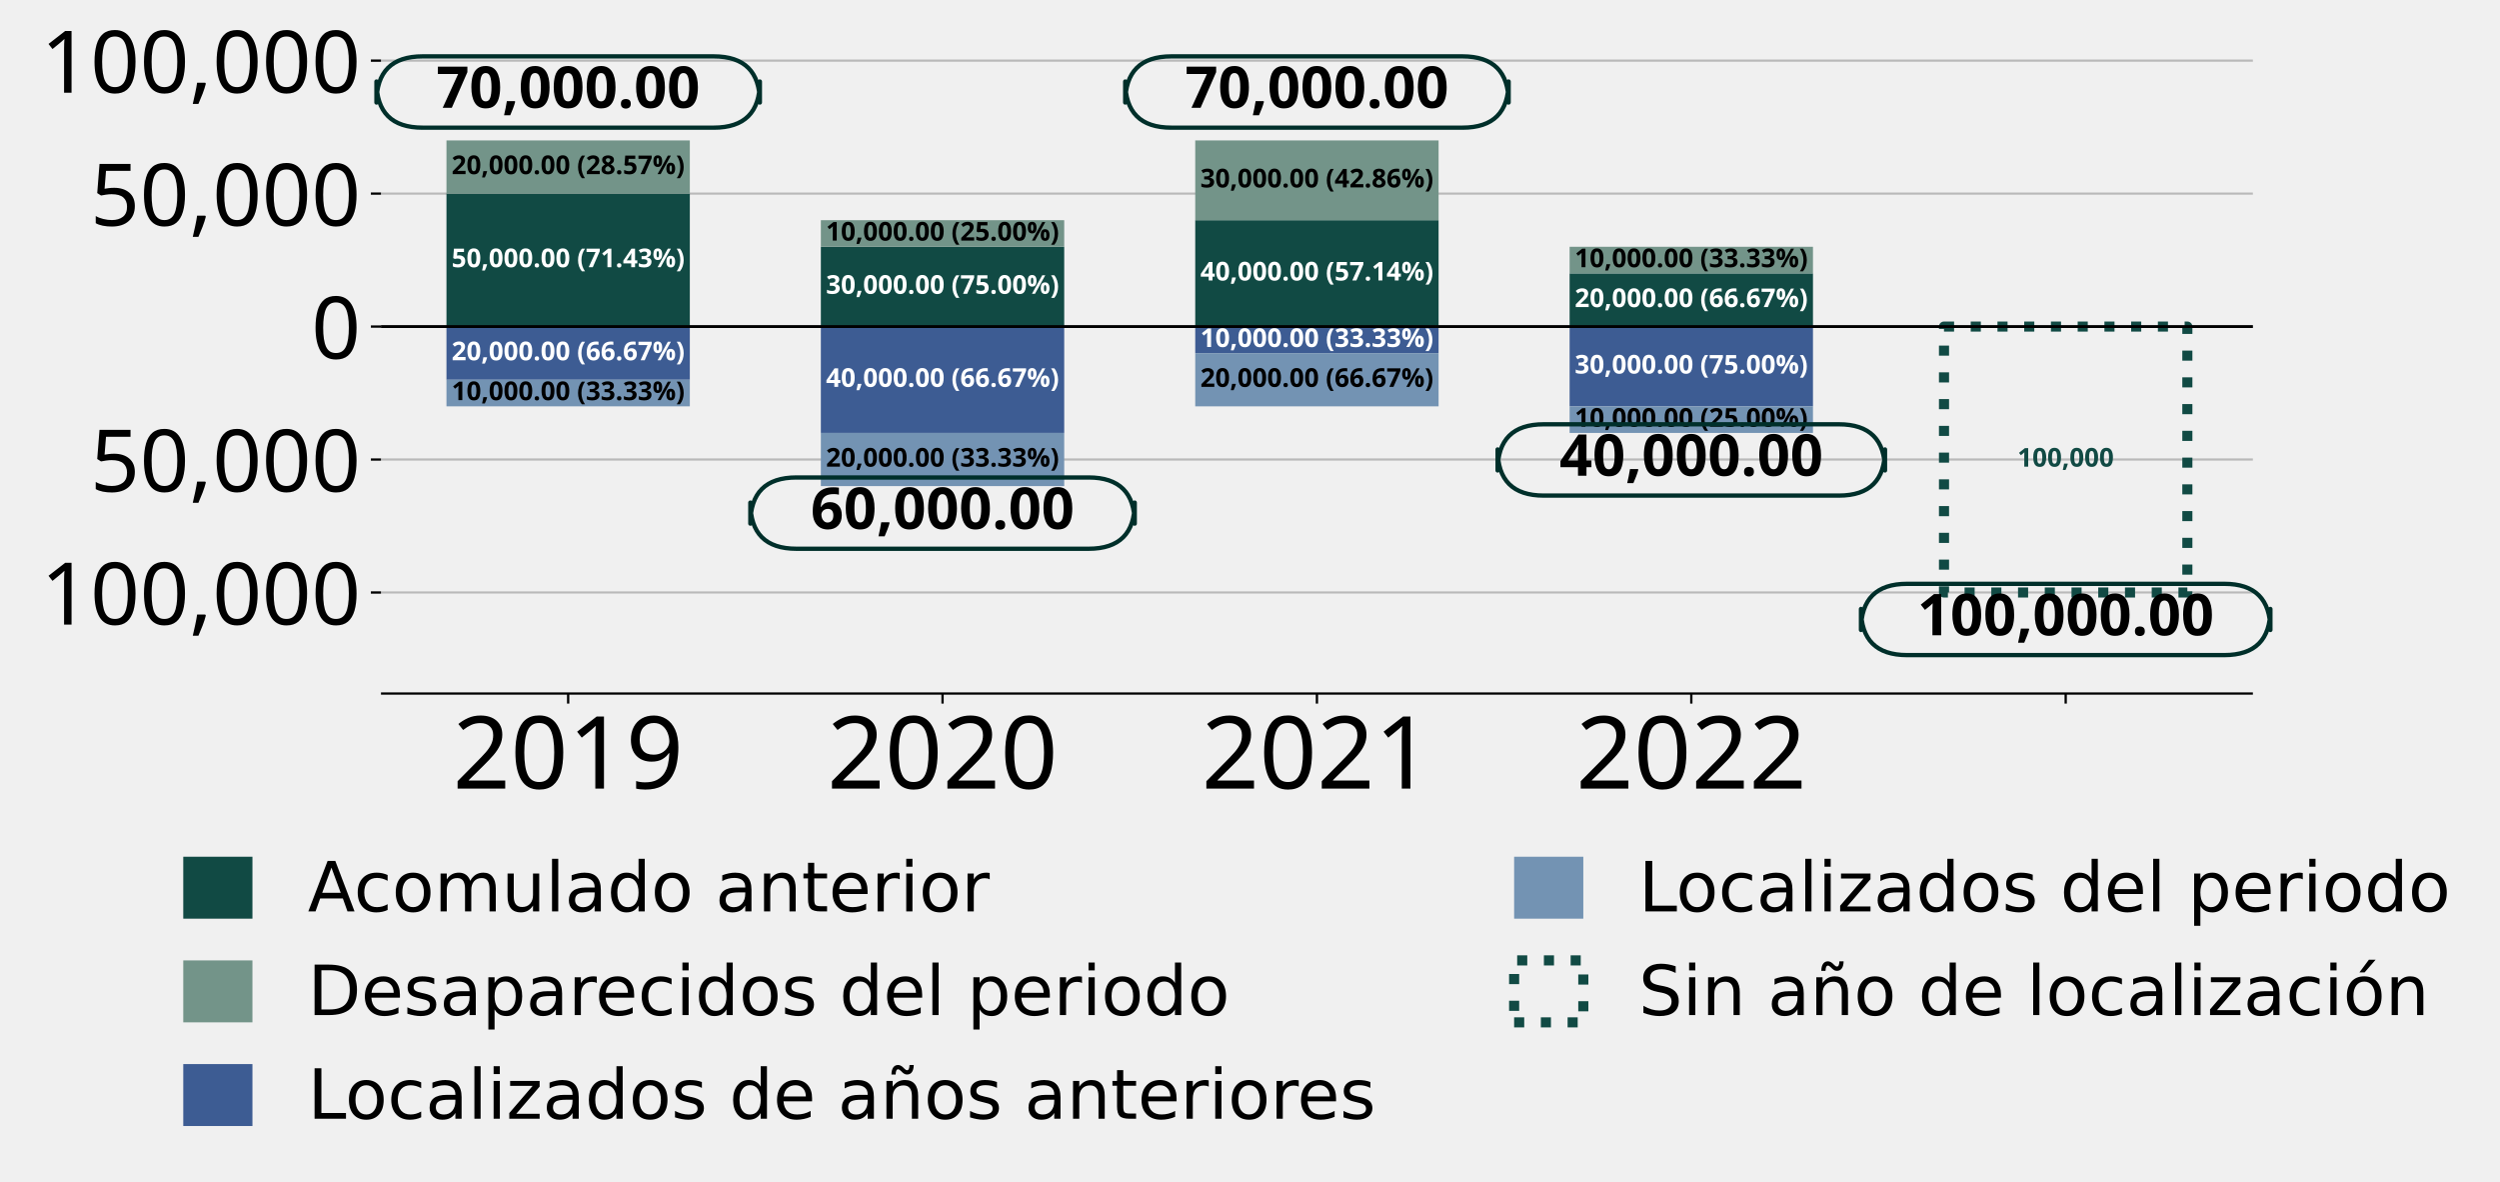
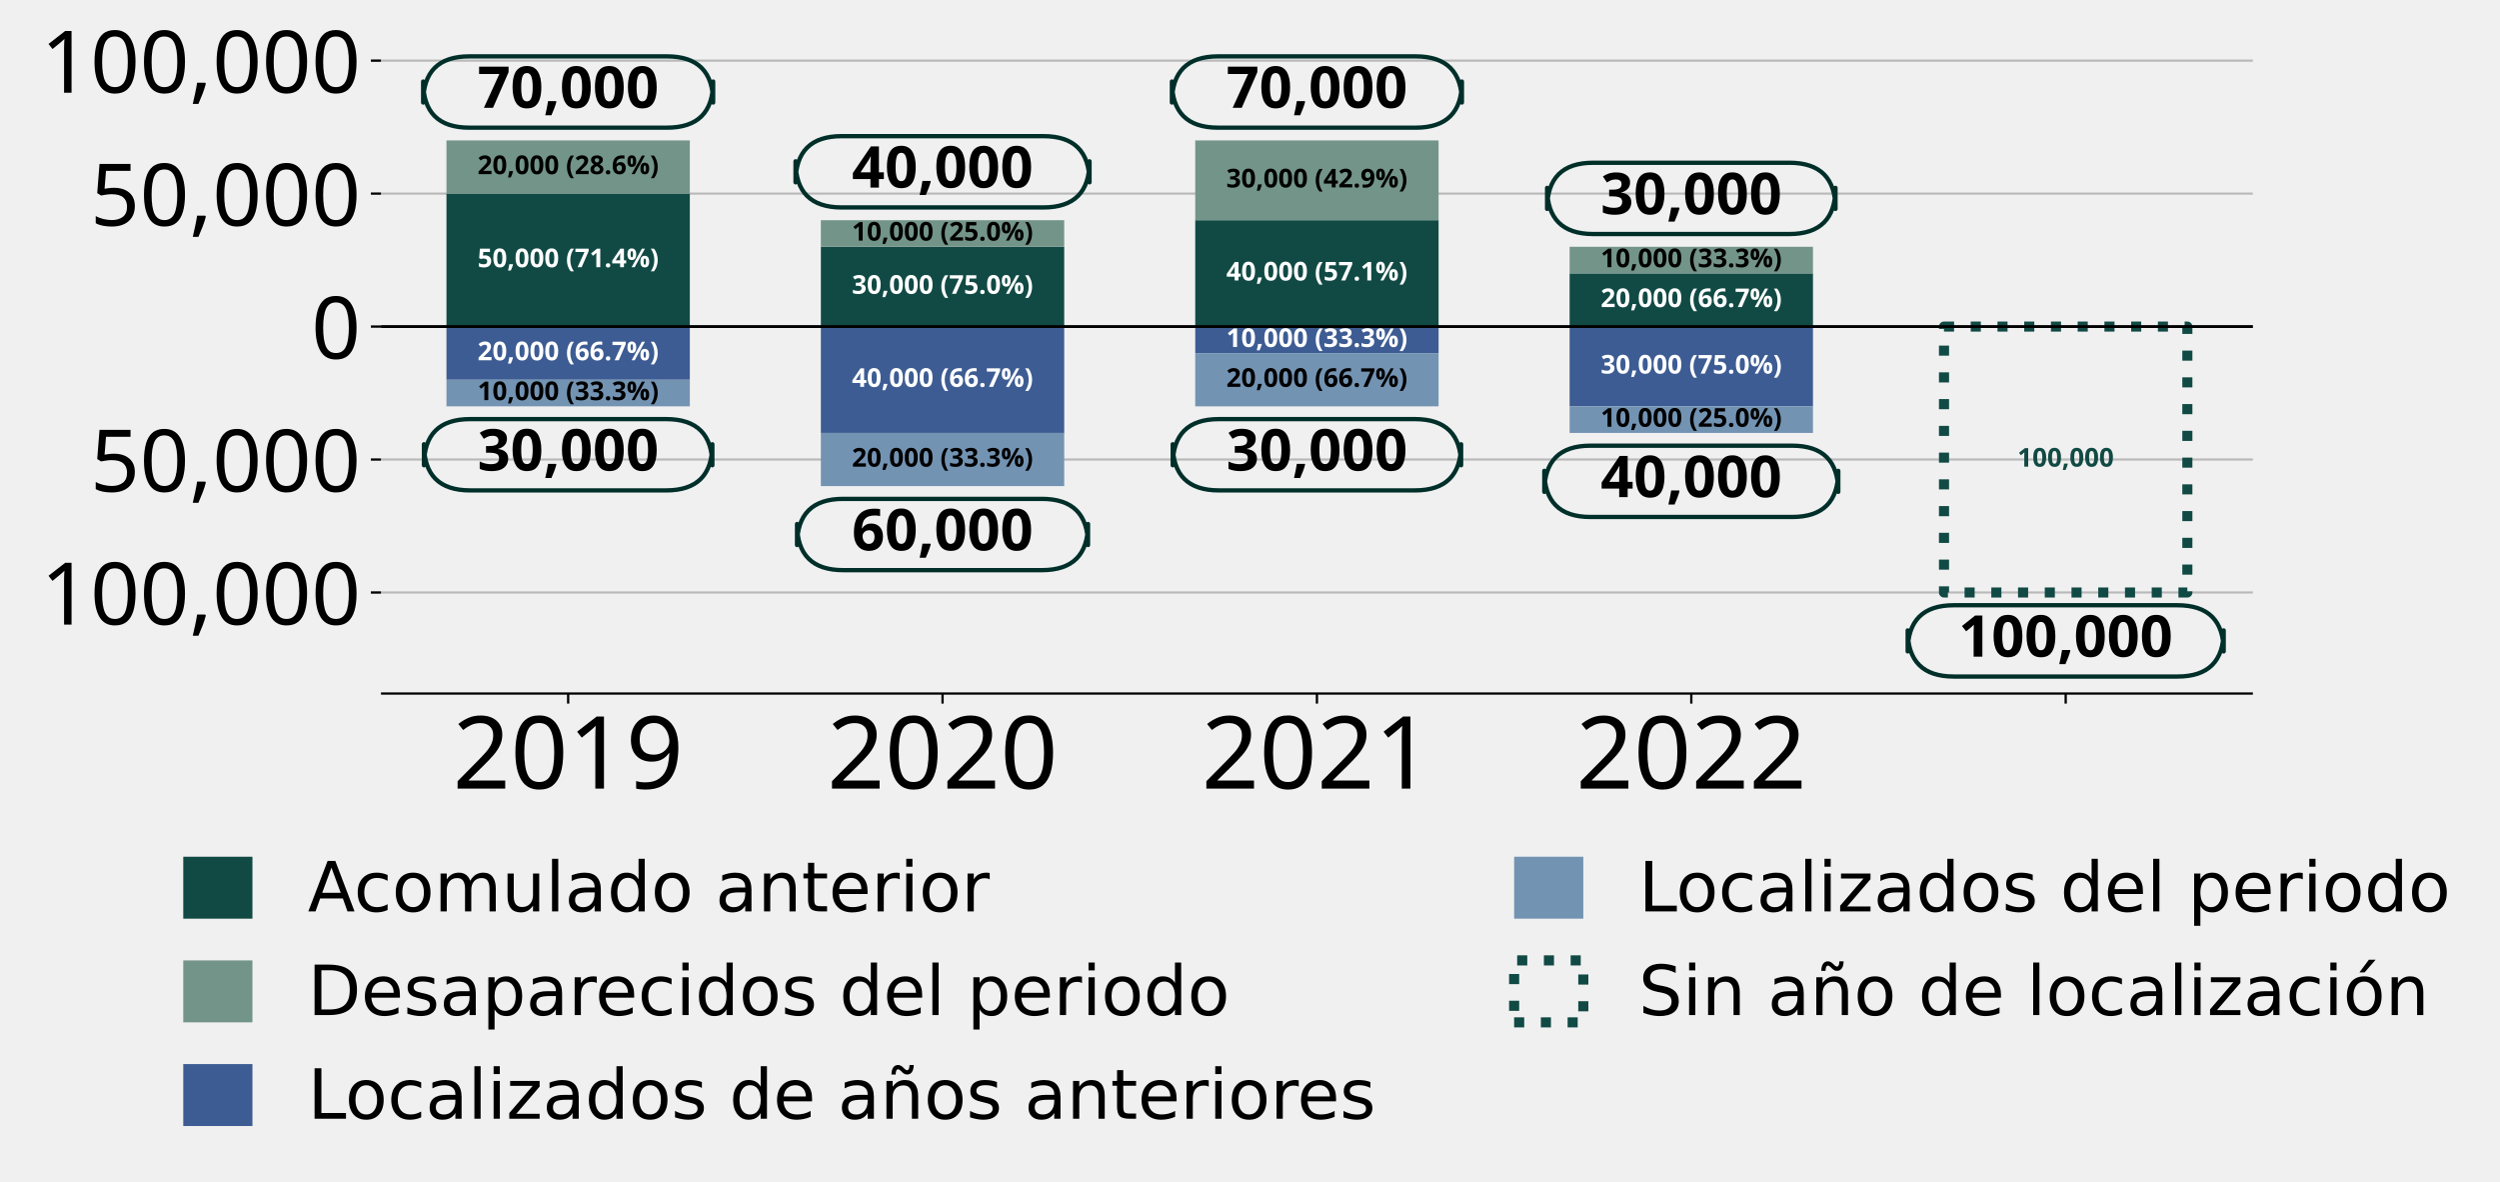
<svg xmlns="http://www.w3.org/2000/svg" xmlns:xlink="http://www.w3.org/1999/xlink" width="866.95pt" height="409.75pt" version="1.1" viewBox="0 0 866.95 409.75">
  <defs>
    <style type="text/css">*{stroke-linejoin: round; stroke-linecap: butt}</style>
  </defs>
  <path d="m0 409.75h866.95v-409.75h-866.95v409.75z" opacity="0" />
  <path d="m132.17 240.5h649.4v-233.3h-649.4v233.3z" opacity="0" />
  <defs>
    <path id="b" d="m0 0v3.5" stroke="#000" stroke-width=".8" />
  </defs>
  <use x="197.106" y="240.504" stroke="#000000" stroke-width=".8" xlink:href="#b" />
  <text transform="rotate(-0 197.11 273.48)" x="197.106" y="273.475" font-family="'Montserrat'" font-size="35px" font-weight="500" text-anchor="middle">2019</text>
  <use x="326.986" y="240.504" stroke="#000000" stroke-width=".8" xlink:href="#b" />
  <text transform="rotate(-0 326.99 273.48)" x="326.986" y="273.475" font-family="'Montserrat'" font-size="35px" font-weight="500" text-anchor="middle">2020</text>
  <use x="456.866" y="240.504" stroke="#000000" stroke-width=".8" xlink:href="#b" />
  <text transform="rotate(-0 456.87 273.48)" x="456.866" y="273.475" font-family="'Montserrat'" font-size="35px" font-weight="500" text-anchor="middle">2021</text>
  <use x="586.746" y="240.504" stroke="#000000" stroke-width=".8" xlink:href="#b" />
  <text transform="rotate(-0 586.75 273.48)" x="586.746" y="273.475" font-family="'Montserrat'" font-size="35px" font-weight="500" text-anchor="middle">2022</text>
  <use x="716.626" y="240.504" stroke="#000000" stroke-width=".8" xlink:href="#b" />
  <text transform="rotate(-0 716.63 273.48)" x="716.626" y="273.475" font-family="'Montserrat'" font-size="35px" font-weight="500" text-anchor="middle" />
  <path d="m132.17 205.46h649.4" clip-path="url(#a)" fill="none" stroke="#b9b9b9" stroke-linecap="square" stroke-width=".75" />
  <defs>
    <path id="c" d="m0 0h-3.5" stroke="#000" stroke-width=".8" />
  </defs>
  <use x="132.166" y="205.462" stroke="#000000" stroke-width=".8" xlink:href="#c" />
  <text transform="rotate(-0 125.17 216.59)" x="125.166" y="216.593" font-family="'Montserrat'" font-size="30px" font-weight="500" text-anchor="end">100,000</text>
  <path d="m132.17 159.35h649.4" clip-path="url(#a)" fill="none" stroke="#b9b9b9" stroke-linecap="square" stroke-width=".75" />
  <use x="132.166" y="159.355" stroke="#000000" stroke-width=".8" xlink:href="#c" />
  <text transform="rotate(-0 125.17 170.49)" x="125.166" y="170.485" font-family="'Montserrat'" font-size="30px" font-weight="500" text-anchor="end">50,000</text>
  <path d="m132.17 113.25h649.4" clip-path="url(#a)" fill="none" stroke="#b9b9b9" stroke-linecap="square" stroke-width=".75" />
  <use x="132.166" y="113.247" stroke="#000000" stroke-width=".8" xlink:href="#c" />
  <text transform="rotate(-0 125.17 124.38)" x="125.166" y="124.378" font-family="'Montserrat'" font-size="30px" font-weight="500" text-anchor="end">0</text>
  <path d="m132.17 67.14h649.4" clip-path="url(#a)" fill="none" stroke="#b9b9b9" stroke-linecap="square" stroke-width=".75" />
  <use x="132.166" y="67.14" stroke="#000000" stroke-width=".8" xlink:href="#c" />
  <text transform="rotate(-0 125.17 78.27)" x="125.166" y="78.27" font-family="'Montserrat'" font-size="30px" font-weight="500" text-anchor="end">50,000</text>
  <path d="m132.17 21.032h649.4" clip-path="url(#a)" fill="none" stroke="#b9b9b9" stroke-linecap="square" stroke-width=".75" />
  <use x="132.166" y="21.032" stroke="#000000" stroke-width=".8" xlink:href="#c" />
  <text transform="rotate(-0 125.17 32.163)" x="125.166" y="32.163" font-family="'Montserrat'" font-size="30px" font-weight="500" text-anchor="end">100,000</text>
  <path d="m154.89 113.25h84.422v-46.108h-84.422z" clip-path="url(#a)" fill="#114a44" />
  <path d="m154.89 67.14h84.422v-18.443h-84.422z" clip-path="url(#a)" fill="#739489" />
  <path d="m154.89 113.25h84.422v18.443h-84.422z" clip-path="url(#a)" fill="#3d5c93" />
  <path d="m154.89 131.69h84.422v9.222h-84.422z" clip-path="url(#a)" fill="#7393b3" />
  <path d="m284.77 113.25h84.422v-27.665h-84.422z" clip-path="url(#a)" fill="#114a44" />
  <path d="m284.77 85.583h84.422v-9.222h-84.422z" clip-path="url(#a)" fill="#739489" />
  <path d="m284.77 113.25h84.422v36.886h-84.422z" clip-path="url(#a)" fill="#3d5c93" />
  <path d="m284.77 150.13h84.422v18.443h-84.422z" clip-path="url(#a)" fill="#7393b3" />
  <path d="m414.65 113.25h84.422v-36.886h-84.422z" clip-path="url(#a)" fill="#114a44" />
  <path d="m414.65 76.361h84.422v-27.665h-84.422z" clip-path="url(#a)" fill="#739489" />
  <path d="m414.65 113.25h84.422v9.222h-84.422z" clip-path="url(#a)" fill="#3d5c93" />
  <path d="m414.65 122.47h84.422v18.443h-84.422z" clip-path="url(#a)" fill="#7393b3" />
  <path d="m544.53 113.25h84.422v-18.443h-84.422z" clip-path="url(#a)" fill="#114a44" />
  <path d="m544.53 94.804h84.422v-9.222h-84.422z" clip-path="url(#a)" fill="#739489" />
  <path d="m544.53 113.25h84.422v27.665h-84.422z" clip-path="url(#a)" fill="#3d5c93" />
  <path d="m544.53 140.91h84.422v9.222h-84.422z" clip-path="url(#a)" fill="#7393b3" />
  <path d="m674.41 113.25h84.422v92.215h-84.422v-92.215z" clip-path="url(#a)" fill="none" stroke="#114a44" stroke-dasharray="3.5,5.775" stroke-width="3.5" />
  <path d="m132.17 113.25h649.4" clip-path="url(#a)" fill="none" stroke="#000" stroke-linecap="square" />
  <path d="m132.17 240.5h649.4" fill="none" stroke="#000" stroke-linecap="square" stroke-width=".8" />
-   <text transform="rotate(-0 197.11 92.659)" x="197.106" y="92.659" fill="#ffffff" font-family="'Montserrat'" font-size="9px" font-weight="700" text-anchor="middle">50,000.00 (71.43%)</text>
-   <text transform="rotate(-0 197.11 60.384)" x="197.106" y="60.384" font-family="'Montserrat'" font-size="9px" font-weight="700" text-anchor="middle">20,000.00 (28.57%)</text>
-   <text transform="rotate(-0 197.11 124.93)" x="197.106" y="124.935" fill="#ffffff" font-family="'Montserrat'" font-size="9px" font-weight="700" text-anchor="middle">20,000.00 (66.67%)</text>
-   <text transform="rotate(-0 197.11 138.77)" x="197.106" y="138.767" font-family="'Montserrat'" font-size="9px" font-weight="700" text-anchor="middle">10,000.00 (33.33%)</text>
-   <path d="m146.6 44.273h101.01q16 0 16-16v7.278q0-16-16-16h-101.01q-16 0-16 16v-7.278q0 16 16 16z" fill="none" stroke="#002f2a" stroke-width="1.5" />
-   <text transform="rotate(-0 197.11 37.392)" x="197.106" y="37.392" font-family="'Montserrat'" font-size="20px" font-weight="700" text-anchor="middle">70,000.00  </text>
-   <text transform="rotate(-0 326.99 101.88)" x="326.986" y="101.881" fill="#ffffff" font-family="'Montserrat'" font-size="9px" font-weight="700" text-anchor="middle">30,000.00 (75.00%)</text>
-   <text transform="rotate(-0 326.99 83.438)" x="326.986" y="83.438" font-family="'Montserrat'" font-size="9px" font-weight="700" text-anchor="middle">10,000.00 (25.00%)</text>
-   <text transform="rotate(-0 326.99 134.16)" x="326.986" y="134.156" fill="#ffffff" font-family="'Montserrat'" font-size="9px" font-weight="700" text-anchor="middle">40,000.00 (66.67%)</text>
-   <text transform="rotate(-0 326.99 161.82)" x="326.986" y="161.821" font-family="'Montserrat'" font-size="9px" font-weight="700" text-anchor="middle">20,000.00 (33.33%)</text>
-   <path d="m276.31 190.3h101.35q16 0 16-16v7.278q0-16-16-16h-101.35q-16 0-16 16v-7.278q0 16 16 16z" fill="none" stroke="#002f2a" stroke-width="1.5" />
-   <text transform="rotate(-0 326.99 183.42)" x="326.986" y="183.417" font-family="'Montserrat'" font-size="20px" font-weight="700" text-anchor="middle">60,000.00  </text>
-   <text transform="rotate(-0 456.87 97.27)" x="456.866" y="97.27" fill="#ffffff" font-family="'Montserrat'" font-size="9px" font-weight="700" text-anchor="middle">40,000.00 (57.14%)</text>
-   <text transform="rotate(-0 456.87 64.995)" x="456.866" y="64.995" font-family="'Montserrat'" font-size="9px" font-weight="700" text-anchor="middle">30,000.00 (42.86%)</text>
-   <text transform="rotate(-0 456.87 120.32)" x="456.866" y="120.324" fill="#ffffff" font-family="'Montserrat'" font-size="9px" font-weight="700" text-anchor="middle">10,000.00 (33.33%)</text>
-   <text transform="rotate(-0 456.87 134.16)" x="456.866" y="134.156" font-family="'Montserrat'" font-size="9px" font-weight="700" text-anchor="middle">20,000.00 (66.67%)</text>
-   <path d="m406.36 44.273h101.01q16 0 16-16v7.278q0-16-16-16h-101.01q-16 0-16 16v-7.278q0 16 16 16z" fill="none" stroke="#002f2a" stroke-width="1.5" />
-   <text transform="rotate(-0 456.87 37.392)" x="456.866" y="37.392" font-family="'Montserrat'" font-size="20px" font-weight="700" text-anchor="middle">70,000.00  </text>
-   <text transform="rotate(-0 586.75 106.49)" x="586.746" y="106.492" fill="#ffffff" font-family="'Montserrat'" font-size="9px" font-weight="700" text-anchor="middle">20,000.00 (66.67%)</text>
-   <text transform="rotate(-0 586.75 92.659)" x="586.746" y="92.659" font-family="'Montserrat'" font-size="9px" font-weight="700" text-anchor="middle">10,000.00 (33.33%)</text>
-   <text transform="rotate(-0 586.75 129.55)" x="586.746" y="129.545" fill="#ffffff" font-family="'Montserrat'" font-size="9px" font-weight="700" text-anchor="middle">30,000.00 (75.00%)</text>
-   <text transform="rotate(-0 586.75 147.99)" x="586.746" y="147.988" font-family="'Montserrat'" font-size="9px" font-weight="700" text-anchor="middle">10,000.00 (25.00%)</text>
-   <path d="m535.55 171.86h102.39q16 0 16-16v7.278q0-16-16-16h-102.39q-16 0-16 16v-7.278q0 16 16 16z" fill="none" stroke="#002f2a" stroke-width="1.5" />
-   <text transform="rotate(-0 586.75 164.97)" x="586.746" y="164.974" font-family="'Montserrat'" font-size="20px" font-weight="700" text-anchor="middle">40,000.00  </text>
+   <text transform="rotate(-0 197.11 92.659)" x="197.106" y="92.659" fill="#ffffff" font-family="'Montserrat'" font-size="9px" font-weight="700" text-anchor="middle">50,000 (71.4%)</text>
+   <text transform="rotate(-0 197.11 60.384)" x="197.106" y="60.384" font-family="'Montserrat'" font-size="9px" font-weight="700" text-anchor="middle">20,000 (28.6%)</text>
+   <text transform="rotate(-0 197.11 124.93)" x="197.106" y="124.935" fill="#ffffff" font-family="'Montserrat'" font-size="9px" font-weight="700" text-anchor="middle">20,000 (66.7%)</text>
+   <text transform="rotate(-0 197.11 138.77)" x="197.106" y="138.767" font-family="'Montserrat'" font-size="9px" font-weight="700" text-anchor="middle">10,000 (33.3%)</text>
+   <path d="m162.8 44.273h68.603q16 0 16-16v7.278q0-16-16-16h-68.603q-16 0-16 16v-7.278q0 16 16 16z" fill="none" stroke="#002f2a" stroke-width="1.5" />
+   <text transform="rotate(-0 197.11 37.392)" x="197.106" y="37.392" font-family="'Montserrat'" font-size="20px" font-weight="700" text-anchor="middle">70,000  </text>
+   <path d="m163.08 170.06h68.044q16 0 16-16v7.278q0-16-16-16h-68.044q-16 0-16 16v-7.278q0 16 16 16z" fill="none" stroke="#002f2a" stroke-width="1.5" />
+   <text transform="rotate(-0 197.11 163.18)" x="197.106" y="163.176" font-family="'Montserrat'" font-size="20px" font-weight="700" text-anchor="middle">30,000  </text>
+   <text transform="rotate(-0 326.99 101.88)" x="326.986" y="101.881" fill="#ffffff" font-family="'Montserrat'" font-size="9px" font-weight="700" text-anchor="middle">30,000 (75.0%)</text>
+   <text transform="rotate(-0 326.99 83.438)" x="326.986" y="83.438" font-family="'Montserrat'" font-size="9px" font-weight="700" text-anchor="middle">10,000 (25.0%)</text>
+   <text transform="rotate(-0 326.99 134.16)" x="326.986" y="134.156" fill="#ffffff" font-family="'Montserrat'" font-size="9px" font-weight="700" text-anchor="middle">40,000 (66.7%)</text>
+   <text transform="rotate(-0 326.99 161.82)" x="326.986" y="161.821" font-family="'Montserrat'" font-size="9px" font-weight="700" text-anchor="middle">20,000 (33.3%)</text>
+   <path d="m291.99 71.938h69.984q16 0 16-16v7.278q0-16-16-16h-69.984q-16 0-16 16v-7.278q0 16 16 16z" fill="none" stroke="#002f2a" stroke-width="1.5" />
+   <text transform="rotate(-0 326.99 65.057)" x="326.986" y="65.057" font-family="'Montserrat'" font-size="20px" font-weight="700" text-anchor="middle">40,000  </text>
+   <path d="m292.51 197.72h68.944q16 0 16-16v7.278q0-16-16-16h-68.944q-16 0-16 16v-7.278q0 16 16 16z" fill="none" stroke="#002f2a" stroke-width="1.5" />
+   <text transform="rotate(-0 326.99 190.84)" x="326.986" y="190.84" font-family="'Montserrat'" font-size="20px" font-weight="700" text-anchor="middle">60,000  </text>
+   <text transform="rotate(-0 456.87 97.27)" x="456.866" y="97.27" fill="#ffffff" font-family="'Montserrat'" font-size="9px" font-weight="700" text-anchor="middle">40,000 (57.1%)</text>
+   <text transform="rotate(-0 456.87 64.995)" x="456.866" y="64.995" font-family="'Montserrat'" font-size="9px" font-weight="700" text-anchor="middle">30,000 (42.9%)</text>
+   <text transform="rotate(-0 456.87 120.32)" x="456.866" y="120.324" fill="#ffffff" font-family="'Montserrat'" font-size="9px" font-weight="700" text-anchor="middle">10,000 (33.3%)</text>
+   <text transform="rotate(-0 456.87 134.16)" x="456.866" y="134.156" font-family="'Montserrat'" font-size="9px" font-weight="700" text-anchor="middle">20,000 (66.7%)</text>
+   <path d="m422.56 44.273h68.603q16 0 16-16v7.278q0-16-16-16h-68.603q-16 0-16 16v-7.278q0 16 16 16z" fill="none" stroke="#002f2a" stroke-width="1.5" />
+   <text transform="rotate(-0 456.87 37.392)" x="456.866" y="37.392" font-family="'Montserrat'" font-size="20px" font-weight="700" text-anchor="middle">70,000  </text>
+   <path d="m422.84 170.06h68.044q16 0 16-16v7.278q0-16-16-16h-68.044q-16 0-16 16v-7.278q0 16 16 16z" fill="none" stroke="#002f2a" stroke-width="1.5" />
+   <text transform="rotate(-0 456.87 163.18)" x="456.866" y="163.176" font-family="'Montserrat'" font-size="20px" font-weight="700" text-anchor="middle">30,000  </text>
+   <text transform="rotate(-0 586.75 106.49)" x="586.746" y="106.492" fill="#ffffff" font-family="'Montserrat'" font-size="9px" font-weight="700" text-anchor="middle">20,000 (66.7%)</text>
+   <text transform="rotate(-0 586.75 92.659)" x="586.746" y="92.659" font-family="'Montserrat'" font-size="9px" font-weight="700" text-anchor="middle">10,000 (33.3%)</text>
+   <text transform="rotate(-0 586.75 129.55)" x="586.746" y="129.545" fill="#ffffff" font-family="'Montserrat'" font-size="9px" font-weight="700" text-anchor="middle">30,000 (75.0%)</text>
+   <text transform="rotate(-0 586.75 147.99)" x="586.746" y="147.988" font-family="'Montserrat'" font-size="9px" font-weight="700" text-anchor="middle">10,000 (25.0%)</text>
+   <path d="m552.72 81.159h68.044q16 0 16-16v7.278q0-16-16-16h-68.044q-16 0-16 16v-7.278q0 16 16 16z" fill="none" stroke="#002f2a" stroke-width="1.5" />
+   <text transform="rotate(-0 586.75 74.278)" x="586.746" y="74.278" font-family="'Montserrat'" font-size="20px" font-weight="700" text-anchor="middle">30,000  </text>
+   <path d="m551.75 179.28h69.984q16 0 16-16v7.278q0-16-16-16h-69.984q-16 0-16 16v-7.278q0 16 16 16z" fill="none" stroke="#002f2a" stroke-width="1.5" />
+   <text transform="rotate(-0 586.75 172.4)" x="586.746" y="172.397" font-family="'Montserrat'" font-size="20px" font-weight="700" text-anchor="middle">40,000  </text>
  <text transform="rotate(-0 716.63 161.82)" x="716.626" y="161.821" fill="#114a44" font-family="'Montserrat'" font-size="9px" font-weight="700" text-anchor="middle">100,000</text>
-   <path d="m661.61 227.18h110.03q16 0 16-16v7.278q0-16-16-16h-110.03q-16 0-16 16v-7.278q0 16 16 16z" fill="none" stroke="#002f2a" stroke-width="1.5" />
-   <text transform="rotate(-0 716.63 220.3)" x="716.626" y="220.303" font-family="'Montserrat'" font-size="20px" font-weight="700" text-anchor="middle">100,000.00  </text>
+   <path d="m677.81 234.61h77.625q16 0 16-16v7.278q0-16-16-16h-77.625q-16 0-16 16v-7.278q0 16 16 16z" fill="none" stroke="#002f2a" stroke-width="1.5" />
+   <text transform="rotate(-0 716.63 227.73)" x="716.626" y="227.726" font-family="'Montserrat'" font-size="20px" font-weight="700" text-anchor="middle">100,000  </text>
  <path d="m63.577 318.58h24v-21.48h-24z" fill="#114a44" />
  <text transform="rotate(-0 106.78 316.06)" x="106.777" y="316.06" font-family="'DejaVu Sans', 'Bitstream Vera Sans', 'Computer Modern Sans Serif', 'Lucida Grande', 'Verdana', 'Geneva', 'Lucid', 'Arial', 'Helvetica', 'Avant Garde', sans-serif" font-size="24px">Acomulado anterior </text>
  <path d="m63.577 354.53h24v-21.48h-24z" fill="#739489" />
  <text transform="rotate(-0 106.78 352.01)" x="106.777" y="352.011" font-family="'DejaVu Sans', 'Bitstream Vera Sans', 'Computer Modern Sans Serif', 'Lucida Grande', 'Verdana', 'Geneva', 'Lucid', 'Arial', 'Helvetica', 'Avant Garde', sans-serif" font-size="24px">Desaparecidos del periodo</text>
  <path d="m63.577 390.48h24v-21.48h-24z" fill="#3d5c93" />
  <text transform="rotate(-0 106.78 387.96)" x="106.777" y="387.962" font-family="'DejaVu Sans', 'Bitstream Vera Sans', 'Computer Modern Sans Serif', 'Lucida Grande', 'Verdana', 'Geneva', 'Lucid', 'Arial', 'Helvetica', 'Avant Garde', sans-serif" font-size="24px">Localizados de años anteriores</text>
  <path d="m525.28 318.58h24v-21.48h-24z" fill="#7393b3" />
  <text transform="rotate(-0 568.48 316.06)" x="568.481" y="316.06" font-family="'DejaVu Sans', 'Bitstream Vera Sans', 'Computer Modern Sans Serif', 'Lucida Grande', 'Verdana', 'Geneva', 'Lucid', 'Arial', 'Helvetica', 'Avant Garde', sans-serif" font-size="24px">Localizados del periodo</text>
  <path d="m525.28 354.53h24v-21.48h-24v21.48z" fill="none" stroke="#114a44" stroke-dasharray="3.5,5.775" stroke-width="3.5" />
  <text transform="rotate(-0 568.48 352.01)" x="568.481" y="352.011" font-family="'DejaVu Sans', 'Bitstream Vera Sans', 'Computer Modern Sans Serif', 'Lucida Grande', 'Verdana', 'Geneva', 'Lucid', 'Arial', 'Helvetica', 'Avant Garde', sans-serif" font-size="24px">Sin año de localización</text>
  <defs>
    <clipPath id="a">
      <rect x="132.17" y="7.2" width="649.4" height="233.3" />
    </clipPath>
  </defs>
</svg>
